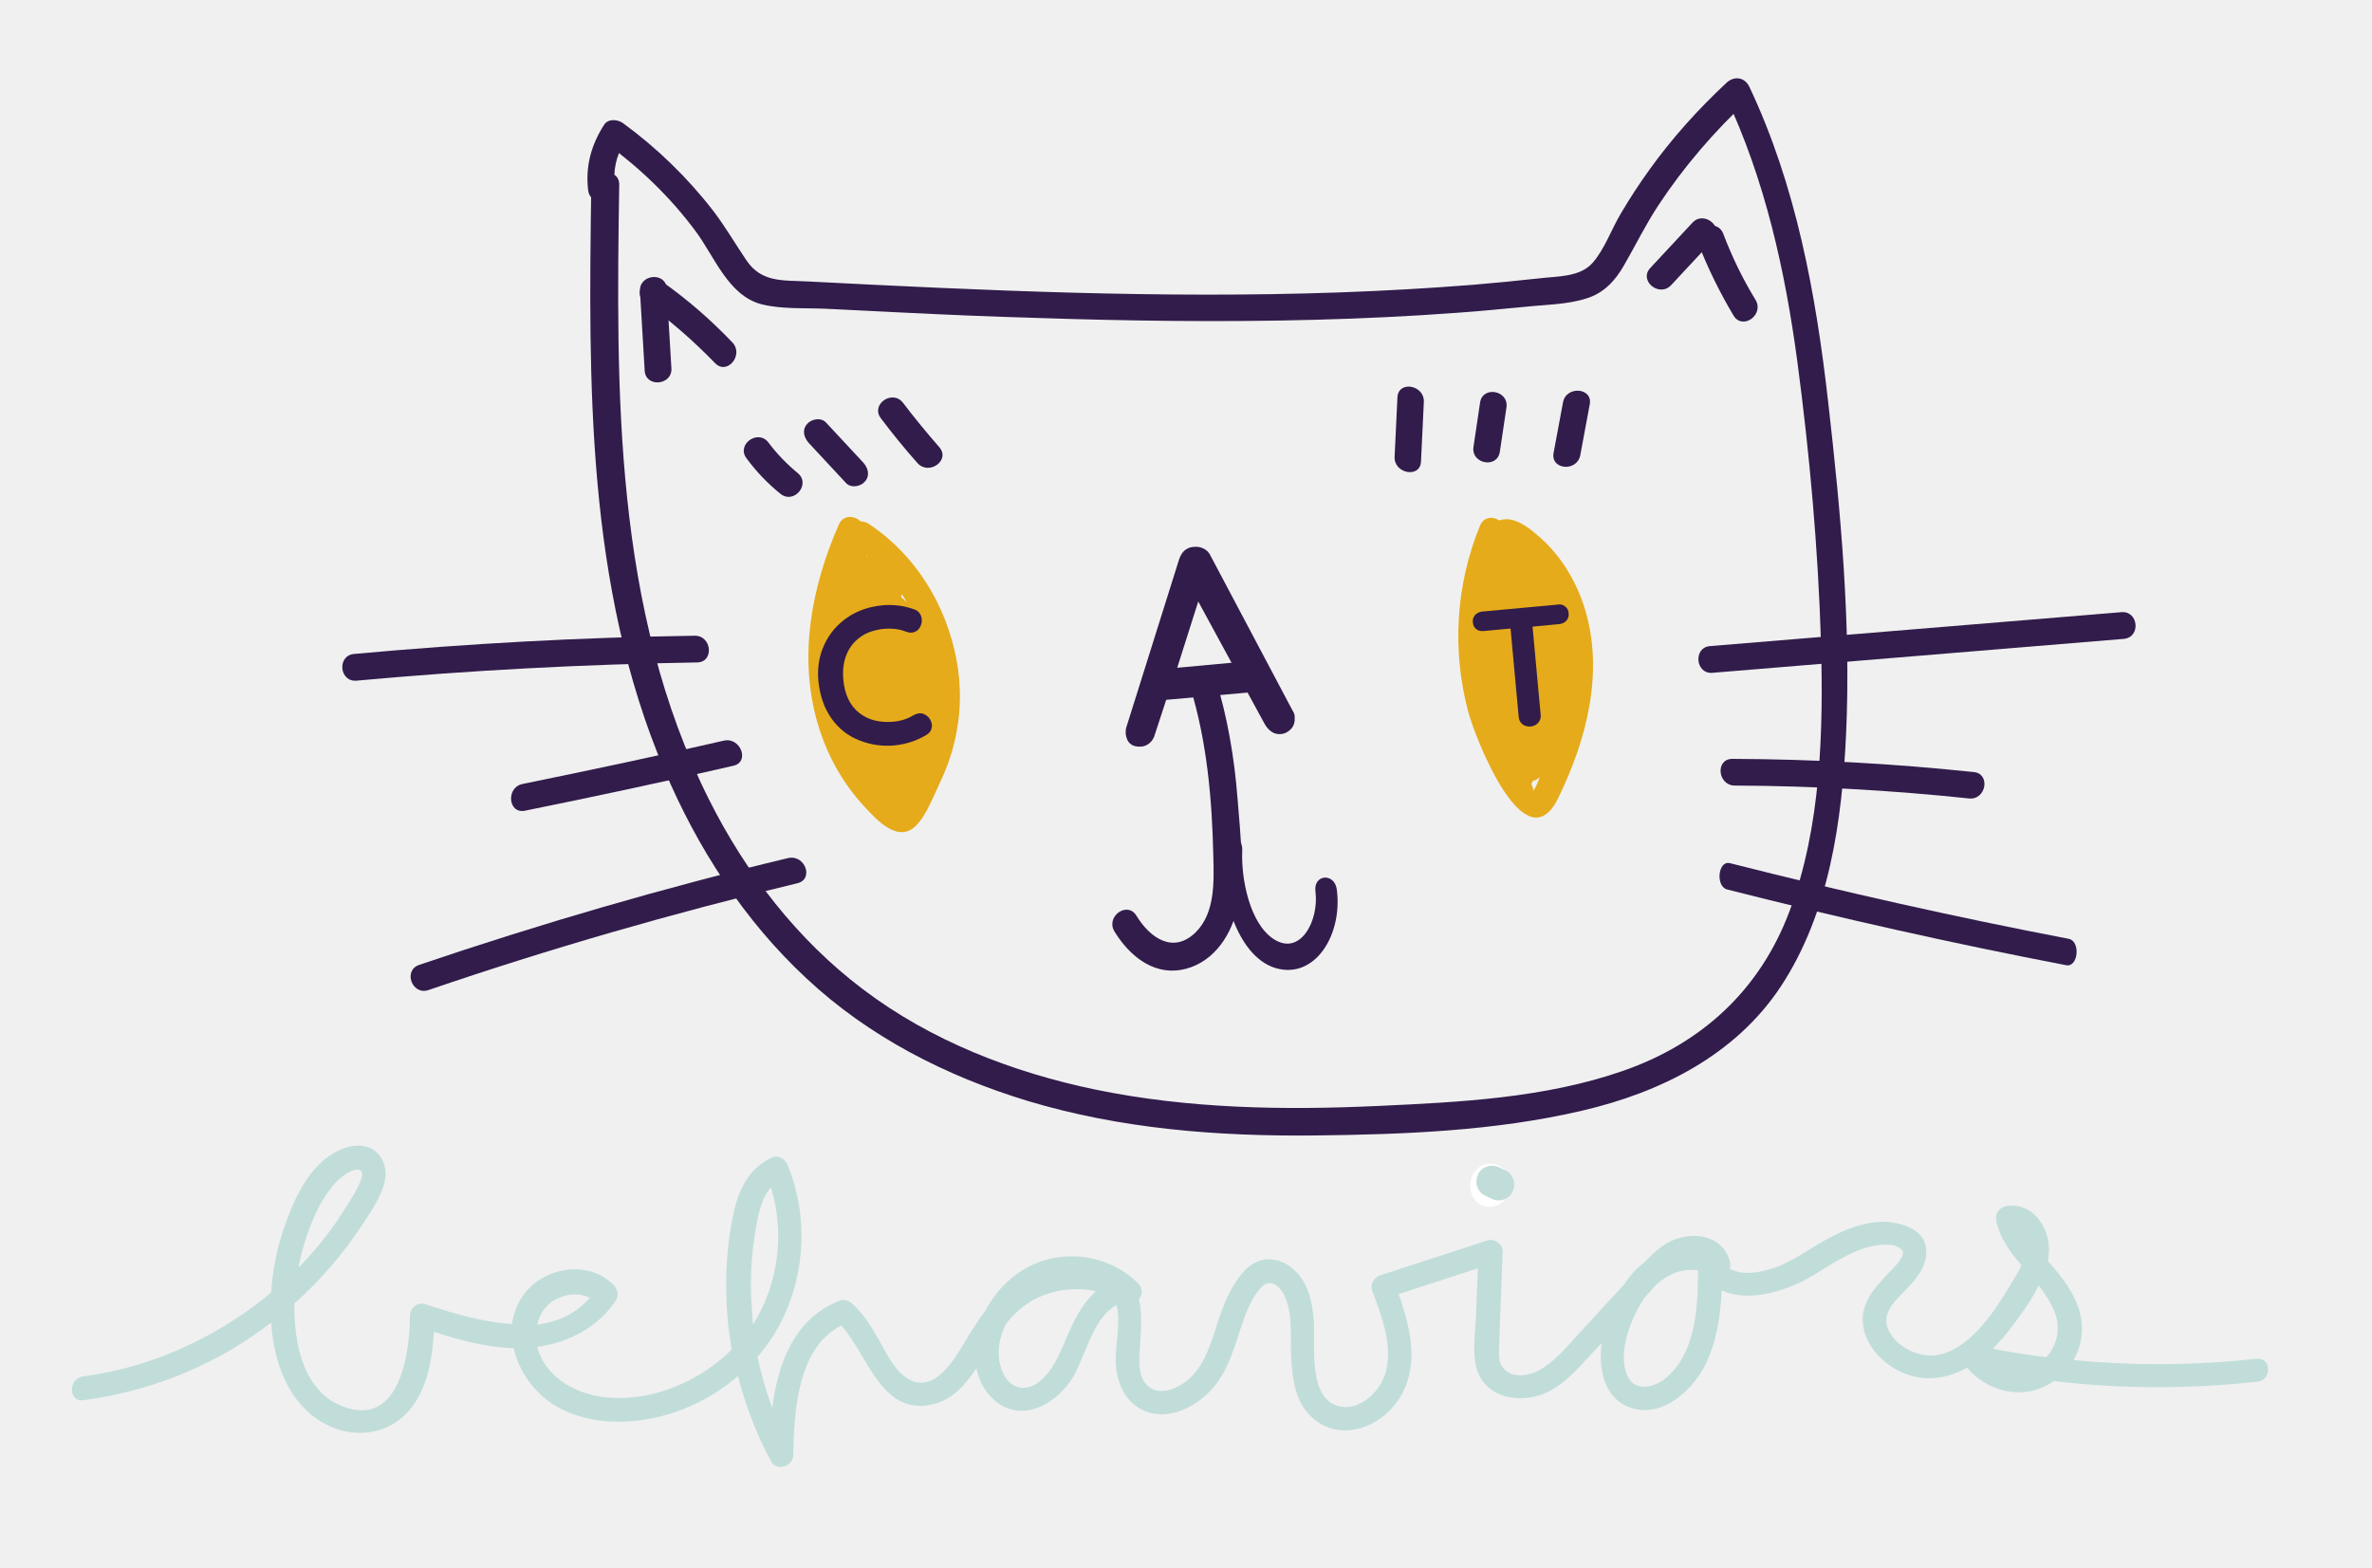
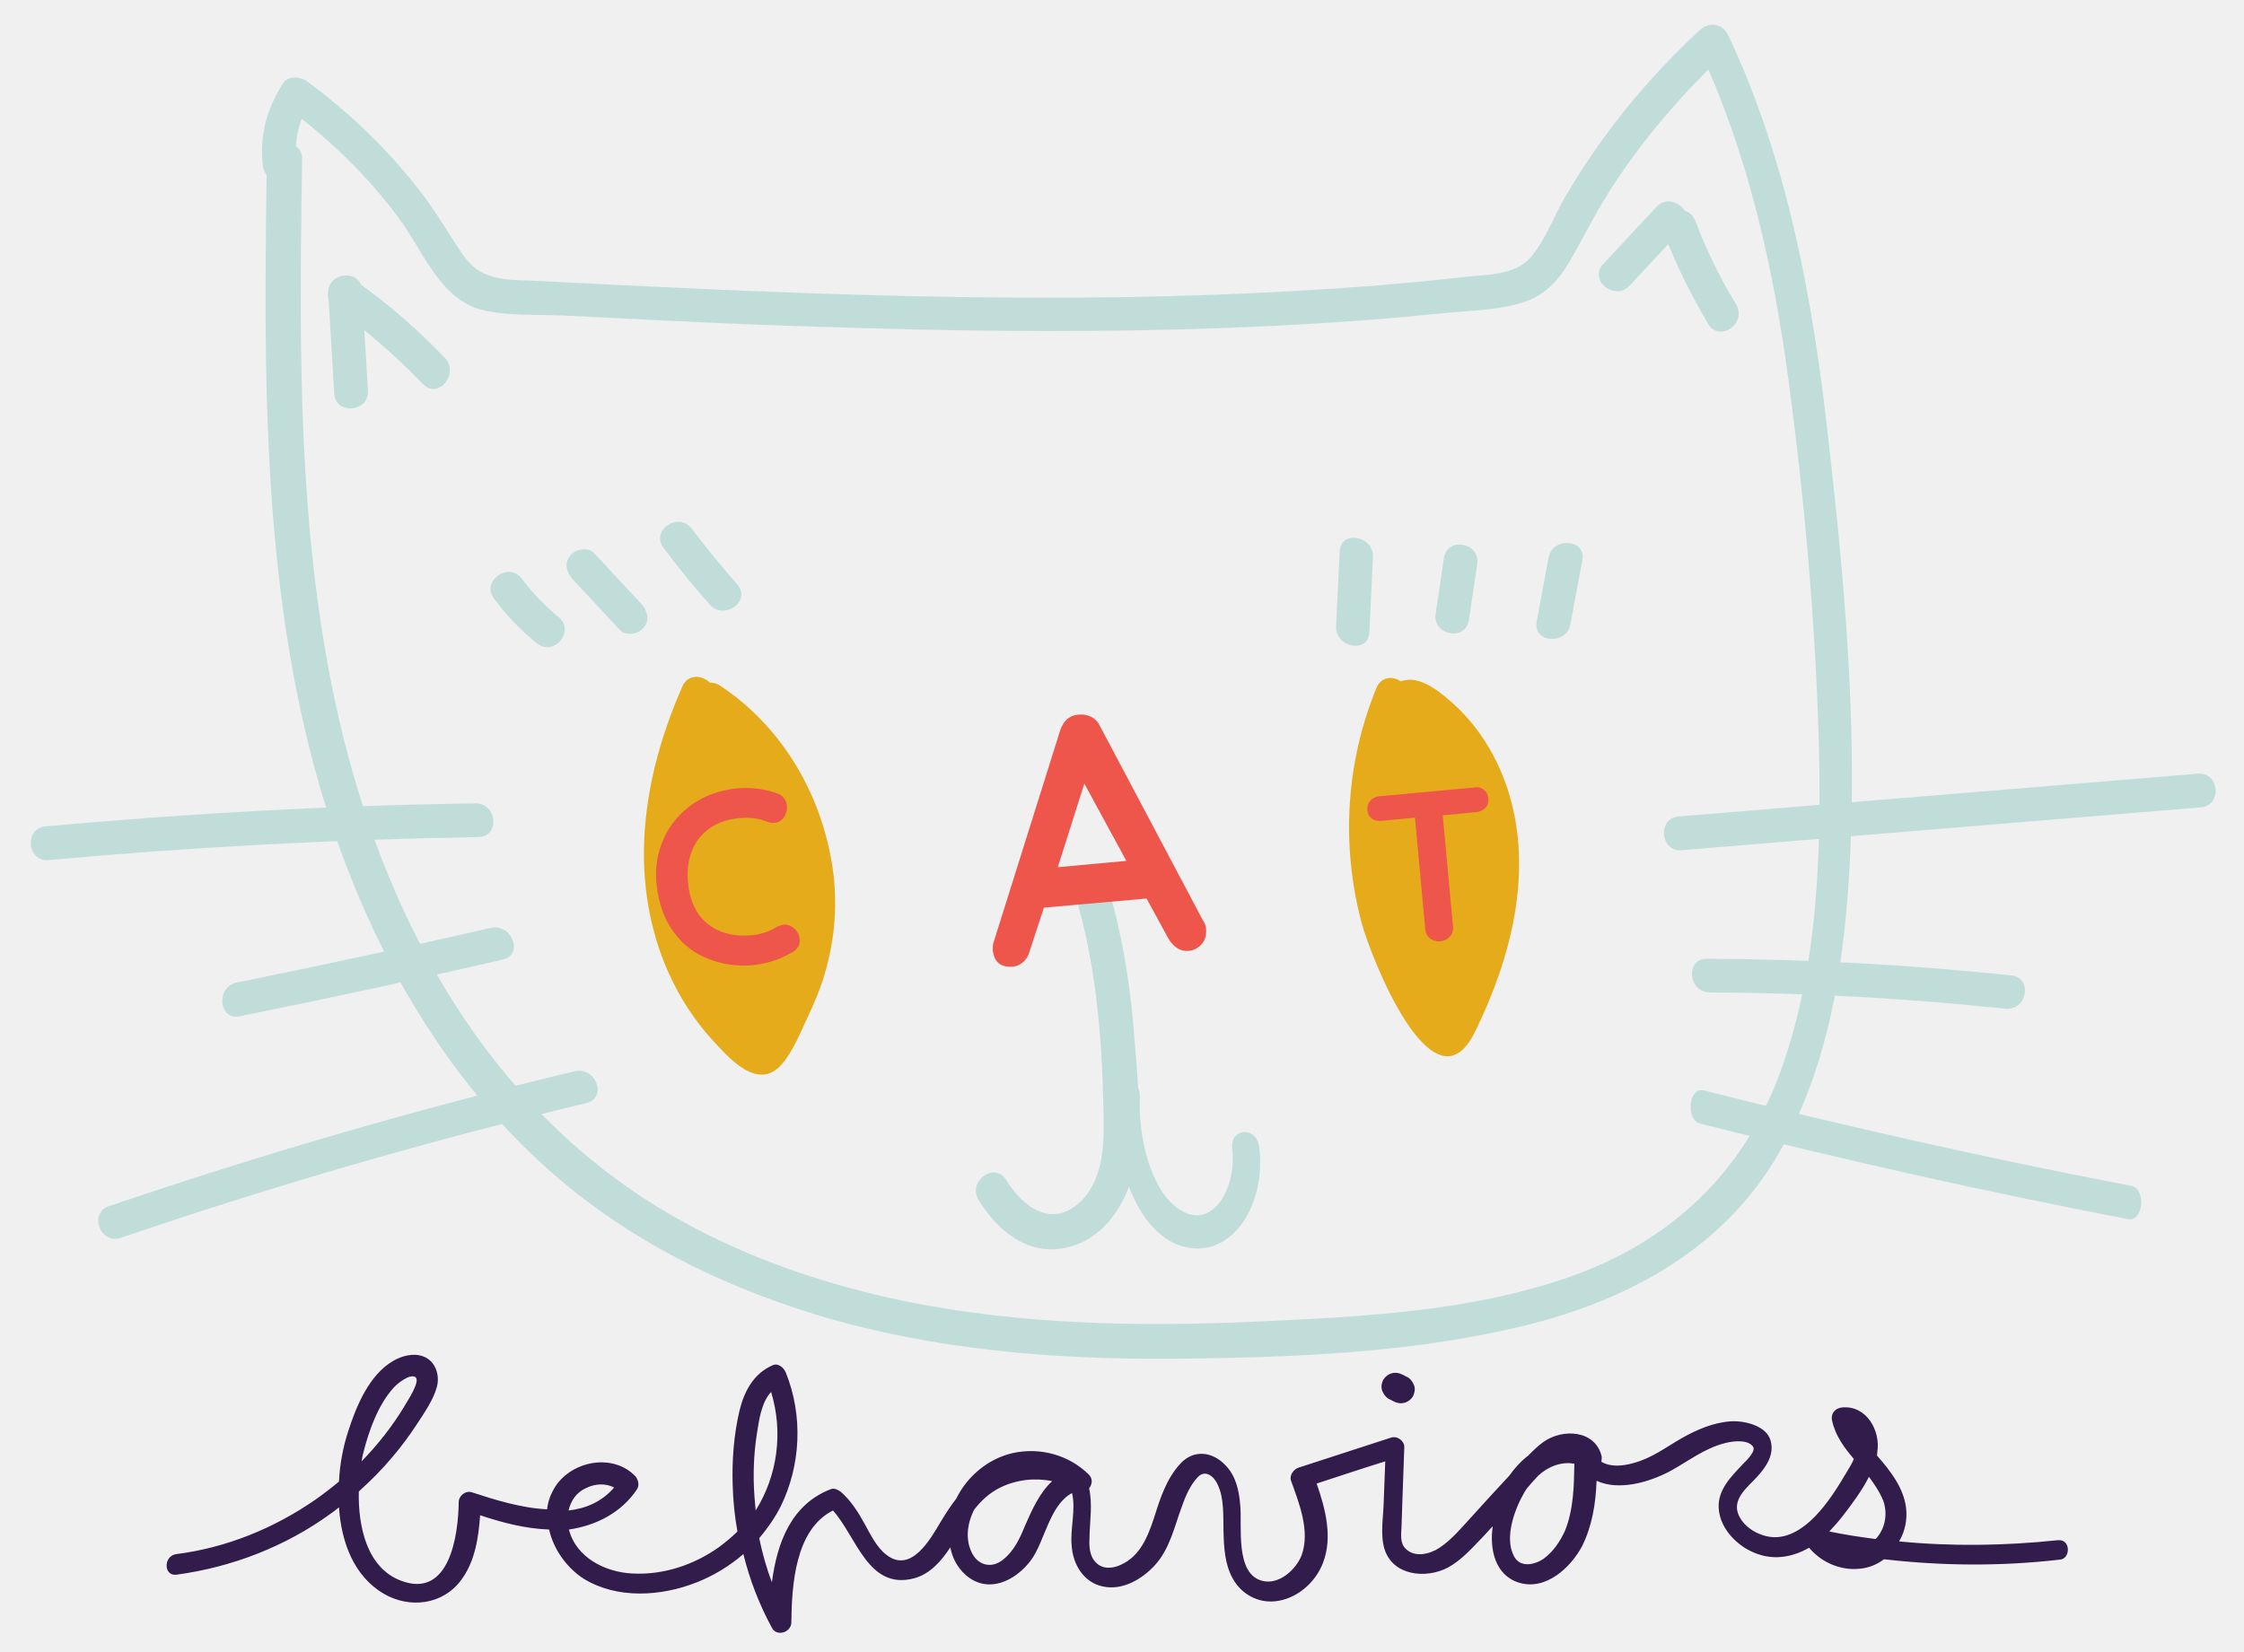
- <svg xmlns="http://www.w3.org/2000/svg" version="1.1" id="Layer_1" x="0px" y="0px" viewBox="0 0 755 499" style="enable-background:new 0 0 755 499;" xml:space="preserve">
+ <svg xmlns="http://www.w3.org/2000/svg" version="1.1" id="Layer_1" x="0px" y="0px" viewBox="0 0 566 416.7" style="enable-background:new 0 0 566 416.7;" xml:space="preserve">
  <style type="text/css">
	.st0{fill:#E5AB1A;}
- 	.st1{fill:#311C4B;}
- 	.st2{fill:#C1DDD9;}
- 	.st3{fill:#FFFFFF;}
+ 	.st1{fill:#C1DDD9;}
+ 	.st2{fill:#EE554B;}
+ 	.st3{fill:#311C4B;}
</style>
-   <path class="st0" d="M304.4,209.8c-3.3-17.3-13-33.1-27.7-42.9c-0.8-0.6-1.8-0.9-2.8-0.9c-1.9-1.9-5.5-2.2-6.9,1  c-8.7,19.8-12.9,42-6.8,63.1c2.7,9.5,7.6,18.6,14.3,26c4.4,4.8,11.6,13.1,17.6,6.2c2.9-3.3,4.9-8.5,6.8-12.5  c2.1-4.4,3.8-8.9,4.9-13.6C305.9,227.6,306.1,218.4,304.4,209.8z M286.8,190.1c0.1-0.3,0.2-0.6,0.3-0.9c0.5,0.8,1,1.7,1.5,2.5  C288.1,191.2,287.5,190.7,286.8,190.1z M275.8,177c0-0.1,0-0.1,0.1-0.2c0.1,0.1,0.1,0.1,0.2,0.2C275.9,177.1,275.9,177,275.8,177z" />
-   <path class="st1" d="M188.2,59.4c-0.9,62.4-1.6,127.3,23.3,185.8c10.5,24.8,25.4,47.9,45.2,66.3c19.9,18.6,44.4,31.1,70.4,39  c29.5,8.9,60.4,11.3,91.1,11c28.4-0.3,57.7-1.4,85.4-7.9c24.9-5.8,48.7-17.6,63.2-39.5c15.5-23.5,19.5-52.8,20.8-80.3  c1.6-35.2-1.7-70.8-5.7-105.8c-3.9-34.4-10.2-68.9-25.1-100.4c-1.5-3.1-4.9-3.5-7.3-1.2c-9,8.4-17.2,17.5-24.4,27.5  c-3.3,4.6-6.4,9.3-9.2,14.1c-3,5-5.1,11.2-8.9,15.6c-4.1,4.7-11.2,4.3-16.9,5c-7.2,0.8-14.4,1.5-21.6,2.1c-14,1.1-28.1,1.9-42.2,2.4  c-56.5,2-113-0.6-169.3-3.5c-7.8-0.4-14.6,0.4-19.4-6.7c-3.6-5.3-6.7-10.7-10.6-15.8c-8.2-10.6-17.9-20-28.7-27.9  c-1.7-1.2-4.7-1.5-6,0.5c-4.1,6.4-6,13.2-5.1,20.8c0.6,5.5,9.1,4.7,8.5-0.8c-0.6-5.2,0.3-10.1,3.2-14.6c-2,0.2-4,0.4-6,0.5  c10.8,7.9,20.5,17.2,28.5,28c6,8,10.4,20.6,21.1,23.3c6.5,1.6,13.8,1.1,20.4,1.4c8.1,0.4,16.1,0.8,24.2,1.2  c14.1,0.7,28.2,1.3,42.3,1.7c29.8,1,59.7,1.4,89.5,0.6c14.9-0.4,29.8-1.1,44.6-2.2c7.2-0.5,14.4-1.2,21.7-1.9  C491.7,97,498.8,97,505,95c5.5-1.7,9.1-5.6,11.9-10.5c3.7-6.4,6.9-13,11-19.2c8.1-12.3,17.8-23.5,28.6-33.6  c-2.4-0.4-4.9-0.8-7.3-1.2c12.6,26.7,19,55.6,22.9,84.7c3.9,29.4,6.6,59.3,7.5,89c0.8,28.4,0.1,58.9-10,85.9  c-9.4,25.1-28,42.2-53.2,50.9c-24.8,8.6-51.7,9.9-77.7,11.1c-30.1,1.4-60.4,0.9-90-5.2c-26.5-5.5-52.5-15.6-74.1-32  c-20.9-15.8-37.2-37-48.9-60.3c-30.4-60.6-29.6-130-28.6-196.1C196.8,53.2,188.3,54,188.2,59.4L188.2,59.4z" />
-   <path class="st1" d="M538.7,70.9c-4.5,4.8-8.9,9.6-13.4,14.4c-3.8,4,2.8,9.5,6.6,5.5c4.5-4.8,8.9-9.6,13.4-14.4  C549,72.4,542.4,66.9,538.7,70.9L538.7,70.9z" />
-   <path class="st1" d="M540.5,77.4c3.1,8,6.9,15.7,11.3,23.1c2.9,4.7,9.8-0.3,7-5c-4.1-6.7-7.5-13.7-10.3-21.1  C546.5,69.3,538.5,72.3,540.5,77.4L540.5,77.4z" />
-   <path class="st1" d="M203.7,92.7c0.5,8.4,1,16.8,1.5,25.3c0.3,5.5,8.9,4.7,8.5-0.8c-0.5-8.4-1-16.8-1.5-25.3  C212,86.5,203.4,87.2,203.7,92.7L203.7,92.7z" />
-   <path class="st1" d="M205.3,96.3c8,5.7,15.4,12.2,22.3,19.3c3.8,4,9.3-2.6,5.5-6.6c-6.8-7.1-14.2-13.6-22.3-19.3  C206.3,86.6,200.8,93.1,205.3,96.3L205.3,96.3z" />
-   <path class="st1" d="M444.8,126.5c-0.3,6.3-0.6,12.6-0.9,18.9c-0.3,5.4,8.2,7,8.4,1.5c0.3-6.3,0.6-12.6,0.9-18.9  C453.5,122.6,445.1,121,444.8,126.5L444.8,126.5z" />
-   <path class="st1" d="M471.1,128.2c-0.7,4.7-1.4,9.4-2.1,14.1c-0.8,5.4,7.6,7,8.4,1.5c0.7-4.7,1.4-9.4,2.1-14.1  C480.3,124.3,471.9,122.7,471.1,128.2L471.1,128.2z" />
-   <path class="st1" d="M497.5,128.1c-1,5.4-2,10.7-3,16.1c-1,5.4,7.5,6.1,8.5,0.7c1-5.4,2-10.7,3-16.1  C507.1,123.4,498.5,122.7,497.5,128.1L497.5,128.1z" />
-   <path class="st1" d="M237.6,145.9c3.1,4.2,6.7,8,10.8,11.3c4.3,3.5,9.8-3.1,5.5-6.6c-3.5-2.9-6.6-6.1-9.3-9.7  C241.3,136.5,234.3,141.5,237.6,145.9L237.6,145.9z" />
-   <path class="st1" d="M257.4,141c4,4.3,7.9,8.5,11.9,12.8c1.6,1.7,4.7,1.1,6-0.5c1.7-1.9,1-4.3-0.5-6c-4-4.3-7.9-8.5-11.9-12.8  c-1.6-1.7-4.7-1.1-6,0.5C255.2,136.9,255.9,139.3,257.4,141L257.4,141z" />
-   <path class="st1" d="M280.4,133.2c3.7,4.9,7.5,9.6,11.6,14.2c3.6,4.1,10.6-0.8,7-5c-4-4.6-7.9-9.3-11.6-14.2  C284,123.9,277,128.8,280.4,133.2L280.4,133.2z" />
-   <path class="st0" d="M504.5,194c-2.6-8.6-7.4-16.7-14.1-22.7c-2.8-2.5-6.7-5.8-10.6-6c-1,0-1.8,0.1-2.6,0.4c-2-1.4-4.9-1.2-6.1,1.6  c-7.7,18.8-9,39.5-3.8,59.2c2.3,8.7,18.3,49.4,28.8,27.3C505,235.5,510.6,214.1,504.5,194z M487.8,251.9c0.4-0.4,0.1-1.3-0.4-2.3  c0.2-0.3,0.4-0.6,0.5-1c0.6-0.1,1.2-0.3,1.7-0.8c0.2-0.1,0.3-0.3,0.5-0.4C489.4,249.4,488.6,251.3,487.8,251.9z" />
-   <path class="st1" d="M378.9,218.9c5.3,17.4,6.9,35.6,7.3,53.7c0.2,8.1,0.6,17.9-5.5,24.1c-7.2,7.2-14.7,1.9-19-5.2  c-2.9-4.7-9.8,0.3-7,5c4.5,7.4,11.9,13.8,21.1,12.3c9.5-1.6,15.6-9.9,17.8-18.8c2.8-11.3,1.2-24.4,0.3-35.8c-1-13-3.2-25.8-7-38.2  C385.4,210.6,377.3,213.6,378.9,218.9L378.9,218.9z" />
-   <path class="st1" d="M388.7,269.1c-0.6,13.9,4.5,35.2,17.3,39.1c12.5,3.7,21.4-10.5,19.5-25c-0.7-5.4-7.5-4.9-6.8,0.6  c1.2,9.4-4.9,20.8-13.4,15.1c-7.4-4.9-10.3-18.8-9.9-28.1C395.7,265.3,388.9,263.6,388.7,269.1L388.7,269.1z" />
-   <path class="st1" d="M545.1,214.2c43.6-3.6,87.2-7.2,130.9-10.8c5.5-0.5,4.7-9-0.8-8.5c-43.6,3.6-87.2,7.2-130.9,10.8  C538.9,206.1,539.6,214.7,545.1,214.2L545.1,214.2z" />
-   <path class="st1" d="M552.2,250.1c24.9,0.1,49.8,1.5,74.5,4.1c5.5,0.6,7-7.9,1.5-8.4c-25.5-2.7-51.2-4.1-76.8-4.2  C545.9,241.6,546.7,250.1,552.2,250.1L552.2,250.1z" />
-   <path class="st1" d="M549.8,283.2c35.9,9.1,71.9,17.2,107.9,24.1c3.8,0.7,4.6-7.6,0.8-8.4c-36-6.9-72-15-107.9-24.1  C546.8,273.9,546,282.3,549.8,283.2L549.8,283.2z" />
-   <path class="st1" d="M221.1,202.4c-36.2,0.5-72.3,2.5-108.4,5.8c-5.5,0.5-4.7,9,0.8,8.5c36-3.3,72.2-5.2,108.4-5.8  C227.4,210.8,226.6,202.3,221.1,202.4L221.1,202.4z" />
-   <path class="st1" d="M230.4,235.8c-21.3,4.9-42.6,9.4-64.1,13.8c-5.3,1.1-4.6,9.6,0.8,8.5c22.2-4.5,44.3-9.2,66.3-14.3  C238.8,242.6,235.7,234.6,230.4,235.8L230.4,235.8z" />
-   <path class="st1" d="M250.8,273.2c-39.7,9.5-78.8,20.9-117.4,34c-5.2,1.8-2.2,9.8,3,8c38.6-13.2,77.8-24.5,117.4-34  C259.2,279.9,256.2,271.9,250.8,273.2L250.8,273.2z" />
+   <path class="st0" d="M209.5,216c-3.3-17.3-13-33.1-27.7-42.9c-0.8-0.6-1.8-0.9-2.8-0.9c-1.9-1.9-5.5-2.2-6.9,1  c-8.7,19.8-12.9,42-6.8,63.1c2.7,9.5,7.6,18.6,14.3,26c4.4,4.8,11.6,13.1,17.6,6.2c2.9-3.3,4.9-8.5,6.8-12.5  c2.1-4.4,3.8-8.9,4.9-13.6C211,233.8,211.2,224.6,209.5,216z M191.9,196.3c0.1-0.3,0.2-0.6,0.3-0.9c0.5,0.8,1,1.7,1.5,2.5  C193.2,197.4,192.6,196.9,191.9,196.3z M180.9,183.2c0-0.1,0-0.1,0.1-0.2c0.1,0.1,0.1,0.1,0.2,0.2C181,183.3,181,183.2,180.9,183.2z  " />
+   <path class="st1" d="M67.3,40.7c-0.9,62.4-1.6,127.3,23.3,185.8c10.5,24.8,25.4,47.9,45.2,66.3c19.9,18.6,44.4,31.1,70.4,39  c29.5,8.9,60.4,11.3,91.1,11c28.4-0.3,57.7-1.4,85.4-7.9c24.9-5.8,48.7-17.6,63.2-39.5c15.5-23.5,19.5-52.8,20.8-80.3  c1.6-35.2-1.7-70.8-5.7-105.8c-3.9-34.4-10.2-68.9-25.1-100.4c-1.5-3.1-4.9-3.5-7.3-1.2c-9,8.4-17.2,17.5-24.4,27.5  c-3.3,4.6-6.4,9.3-9.2,14.1c-3,5-5.1,11.2-8.9,15.6c-4.1,4.7-11.2,4.3-16.9,5c-7.2,0.8-14.4,1.5-21.6,2.1c-14,1.1-28.1,1.9-42.2,2.4  c-56.5,2-113-0.6-169.3-3.5c-7.8-0.4-14.6,0.4-19.4-6.7c-3.6-5.3-6.7-10.7-10.6-15.8c-8.2-10.6-17.9-20-28.7-27.9  c-1.7-1.2-4.7-1.5-6,0.5c-4.1,6.4-6,13.2-5.1,20.8c0.6,5.5,9.1,4.7,8.5-0.8c-0.6-5.2,0.3-10.1,3.2-14.6c-2,0.2-4,0.4-6,0.5  c10.8,7.9,20.5,17.2,28.5,28c6,8,10.4,20.6,21.1,23.3c6.5,1.6,13.8,1.1,20.4,1.4c8.1,0.4,16.1,0.8,24.2,1.2  c14.1,0.7,28.2,1.3,42.3,1.7c29.8,1,59.7,1.4,89.5,0.6c14.9-0.4,29.8-1.1,44.6-2.2c7.2-0.5,14.4-1.2,21.7-1.9  c6.5-0.7,13.6-0.7,19.8-2.7c5.5-1.7,9.1-5.6,11.9-10.5c3.7-6.4,6.9-13,11-19.2c8.1-12.3,17.8-23.5,28.6-33.6  c-2.4-0.4-4.9-0.8-7.3-1.2c12.6,26.7,19,55.6,22.9,84.7c3.9,29.4,6.6,59.3,7.5,89c0.8,28.4,0.1,58.9-10,85.9  c-9.4,25.1-28,42.2-53.2,50.9c-24.8,8.6-51.7,9.9-77.7,11.1c-30.1,1.4-60.4,0.9-90-5.2c-26.5-5.5-52.5-15.6-74.1-32  c-20.9-15.8-37.2-37-48.9-60.3c-30.4-60.6-29.6-130-28.6-196.1C75.9,34.5,67.4,35.3,67.3,40.7L67.3,40.7z" />
+   <path class="st1" d="M417.8,52.2c-4.5,4.8-8.9,9.6-13.4,14.4c-3.8,4,2.8,9.5,6.6,5.5c4.5-4.8,8.9-9.6,13.4-14.4  C428.1,53.7,421.5,48.2,417.8,52.2L417.8,52.2z" />
+   <path class="st1" d="M419.6,58.7c3.1,8,6.9,15.7,11.3,23.1c2.9,4.7,9.8-0.3,7-5c-4.1-6.7-7.5-13.7-10.3-21.1  C425.6,50.6,417.6,53.6,419.6,58.7L419.6,58.7z" />
+   <path class="st1" d="M82.8,74c0.5,8.4,1,16.8,1.5,25.3c0.3,5.5,8.9,4.7,8.5-0.8c-0.5-8.4-1-16.8-1.5-25.3  C91.1,67.8,82.5,68.5,82.8,74L82.8,74z" />
+   <path class="st1" d="M84.4,77.6c8,5.7,15.4,12.2,22.3,19.3c3.8,4,9.3-2.6,5.5-6.6C105.4,83.2,98,76.7,89.9,71  C85.4,67.9,79.9,74.4,84.4,77.6L84.4,77.6z" />
+   <path class="st1" d="M337.9,139.1c-0.3,6.3-0.6,12.6-0.9,18.9c-0.3,5.4,8.2,7,8.4,1.5c0.3-6.3,0.6-12.6,0.9-18.9  C346.6,135.2,338.2,133.6,337.9,139.1L337.9,139.1z" />
+   <path class="st1" d="M364.2,140.8c-0.7,4.7-1.4,9.4-2.1,14.1c-0.8,5.4,7.6,7,8.4,1.5c0.7-4.7,1.4-9.4,2.1-14.1  C373.4,136.9,365,135.3,364.2,140.8L364.2,140.8z" />
+   <path class="st1" d="M390.6,140.7c-1,5.4-2,10.7-3,16.1c-1,5.4,7.5,6.1,8.5,0.7c1-5.4,2-10.7,3-16.1  C400.2,136,391.6,135.3,390.6,140.7L390.6,140.7z" />
+   <path class="st1" d="M124.6,151c3.1,4.2,6.7,8,10.8,11.3c4.3,3.5,9.8-3.1,5.5-6.6c-3.5-2.9-6.6-6.1-9.3-9.7  C128.3,141.6,121.3,146.6,124.6,151L124.6,151z" />
+   <path class="st1" d="M144.4,146.1c4,4.3,7.9,8.5,11.9,12.8c1.6,1.7,4.7,1.1,6-0.5c1.7-1.9,1-4.3-0.5-6c-4-4.3-7.9-8.5-11.9-12.8  c-1.6-1.7-4.7-1.1-6,0.5C142.2,142,142.9,144.4,144.4,146.1L144.4,146.1z" />
+   <path class="st1" d="M167.4,138.3c3.7,4.9,7.5,9.6,11.6,14.2c3.6,4.1,10.6-0.8,7-5c-4-4.6-7.9-9.3-11.6-14.2  C171,129,164,133.9,167.4,138.3L167.4,138.3z" />
+   <path class="st0" d="M380.6,200.2c-2.6-8.6-7.4-16.7-14.1-22.7c-2.8-2.5-6.7-5.8-10.6-6c-1,0-1.8,0.1-2.6,0.4  c-2-1.4-4.9-1.2-6.1,1.6c-7.7,18.8-9,39.5-3.8,59.2c2.3,8.7,18.3,49.4,28.8,27.3C381.1,241.7,386.7,220.3,380.6,200.2z" />
+   <path class="st1" d="M271,225.1c5.3,17.4,6.9,35.6,7.3,53.7c0.2,8.1,0.6,17.9-5.5,24.1c-7.2,7.2-14.7,1.9-19-5.2  c-2.9-4.7-9.8,0.3-7,5c4.5,7.4,11.9,13.8,21.1,12.3c9.5-1.6,15.6-9.9,17.8-18.8c2.8-11.3,1.2-24.4,0.3-35.8c-1-13-3.2-25.8-7-38.2  C277.5,216.8,269.4,219.8,271,225.1L271,225.1z" />
+   <path class="st1" d="M280.8,275.3c-0.6,13.9,4.5,35.2,17.3,39.1c12.5,3.7,21.4-10.5,19.5-25c-0.7-5.4-7.5-4.9-6.8,0.6  c1.2,9.4-4.9,20.8-13.4,15.1c-7.4-4.9-10.3-18.8-9.9-28.1C287.8,271.5,281,269.8,280.8,275.3L280.8,275.3z" />
+   <path class="st1" d="M424.2,214.5c43.6-3.6,87.2-7.2,130.9-10.8c5.5-0.5,4.7-9-0.8-8.5c-43.6,3.6-87.2,7.2-130.9,10.8  C418,206.4,418.7,215,424.2,214.5L424.2,214.5z" />
+   <path class="st1" d="M431.3,250.4c24.9,0.1,49.8,1.5,74.5,4.1c5.5,0.6,7-7.9,1.5-8.4c-25.5-2.7-51.2-4.1-76.8-4.2  C425,241.9,425.8,250.4,431.3,250.4L431.3,250.4z" />
+   <path class="st1" d="M428.9,283.5c35.9,9.1,71.9,17.2,107.9,24.1c3.8,0.7,4.6-7.6,0.8-8.4c-36-6.9-72-15-107.9-24.1  C425.9,274.2,425.1,282.6,428.9,283.5L428.9,283.5z" />
+   <path class="st1" d="M119.9,202.7c-36.2,0.5-72.3,2.5-108.4,5.8c-5.5,0.5-4.7,9,0.8,8.5c36-3.3,72.2-5.2,108.4-5.8  C126.2,211.1,125.4,202.6,119.9,202.7L119.9,202.7z" />
+   <path class="st1" d="M123.8,234.1c-21.3,4.9-42.6,9.4-64.1,13.8c-5.3,1.1-4.6,9.6,0.8,8.5c22.2-4.5,44.3-9.2,66.3-14.3  C132.2,240.9,129.1,232.9,123.8,234.1L123.8,234.1z" />
+   <path class="st1" d="M144.9,270.3c-39.7,9.5-78.8,20.9-117.4,34c-5.2,1.8-2.2,9.8,3,8c38.6-13.2,77.8-24.5,117.4-34  C153.3,277,150.3,269,144.9,270.3L144.9,270.3z" />
  <g>
-     <path class="st1" d="M293.4,197.3c0.1,0.9-0.2,1.8-0.7,2.6c-0.6,0.9-1.4,1.4-2.4,1.5c-0.7,0.1-1.4-0.1-2.2-0.4   c-2.1-0.8-4.4-1-6.7-0.8c-2.9,0.3-5.4,1.1-7.4,2.5s-3.6,3.3-4.5,5.6c-1,2.3-1.3,4.9-1.1,7.8c0.4,4.9,2.1,8.5,5,10.8   s6.4,3.2,10.7,2.9c2.5-0.2,4.7-0.9,6.5-2c0.7-0.4,1.4-0.6,1.9-0.7c1.1-0.1,2,0.3,2.9,1.1c0.7,0.7,1.1,1.6,1.2,2.5   c0.1,0.7-0.1,1.3-0.3,1.8c-0.3,0.6-0.7,1-1.3,1.4c-3.1,1.9-6.5,3-10.1,3.4c-4.1,0.4-7.9-0.2-11.4-1.6c-3.6-1.4-6.5-3.7-8.8-6.9   s-3.7-7.2-4.2-11.9c-0.4-4.2,0.2-8.1,1.9-11.7c1.6-3.5,4.1-6.4,7.3-8.6c3.2-2.2,7-3.5,11.3-3.9c3.7-0.3,7.2,0.2,10.5,1.5   C292.6,194.8,293.3,195.8,293.4,197.3z" />
+     <path class="st2" d="M304.2,234.4c0.1,1.5-0.2,2.8-1.1,3.8s-2,1.6-3.3,1.7c-1,0.1-2-0.1-2.9-0.7c-0.9-0.6-1.6-1.4-2.2-2.4   l-5.5-10.1l-25.9,2.3l-3.6,11c-0.3,1.1-0.8,2-1.6,2.7c-0.8,0.7-1.7,1.1-2.7,1.2c-1.5,0.1-2.7-0.2-3.5-0.9c-0.9-0.7-1.3-1.8-1.5-3.2   c0-0.5,0-1.1,0.1-1.7l16.9-53.8c0.4-1.2,1-2.2,1.8-2.9c0.9-0.7,1.9-1.1,3.1-1.1c1-0.1,2,0.1,3,0.6s1.7,1.3,2.2,2.4l25.9,48.9   C304,233.1,304.2,233.8,304.2,234.4z M266.8,218.8l17.3-1.6l-10.6-19.5L266.8,218.8z" />
  </g>
  <g>
-     <path class="st1" d="M412.1,228.2c0.1,1.5-0.2,2.8-1.1,3.8s-2,1.6-3.3,1.7c-1,0.1-2-0.1-2.9-0.7c-0.9-0.6-1.6-1.4-2.2-2.4   l-5.5-10.1l-25.9,2.3l-3.6,11c-0.3,1.1-0.8,2-1.6,2.7c-0.8,0.7-1.7,1.1-2.7,1.2c-1.5,0.1-2.7-0.2-3.5-0.9c-0.9-0.7-1.3-1.8-1.5-3.2   c0-0.5,0-1.1,0.1-1.7l16.9-53.8c0.4-1.2,1-2.2,1.8-2.9c0.9-0.7,1.9-1.1,3.1-1.1c1-0.1,2,0.1,3,0.6s1.7,1.3,2.2,2.4l25.9,48.9   C411.9,226.9,412.1,227.6,412.1,228.2z M374.7,212.6L392,211l-10.6-19.5L374.7,212.6z" />
+     <path class="st2" d="M374.3,199.3c0.7,0.5,1,1.2,1.1,2.2c0.1,0.9-0.2,1.7-0.7,2.3c-0.6,0.6-1.3,1-2.3,1.1l-8.5,0.8l2.6,28.2   c0.1,0.9-0.2,1.7-0.8,2.4c-0.6,0.7-1.4,1.1-2.4,1.2c-1,0.1-1.9-0.2-2.6-0.7c-0.7-0.6-1.1-1.3-1.2-2.3l-2.6-28.2l-8.5,0.8   c-1,0.1-1.8-0.1-2.4-0.6c-0.7-0.5-1-1.2-1.1-2.2c-0.1-0.9,0.2-1.7,0.7-2.3c0.6-0.6,1.3-1,2.3-1.1l23.9-2.2   C372.8,198.5,373.6,198.7,374.3,199.3z" />
  </g>
+   <path class="st3" d="M519,388.6c-13.3,1.4-26.7,1.6-40,0.3c0.8-1.3,1.3-2.7,1.6-4.2c1.1-5.5-1.4-10.3-4.7-14.5c-0.8-1-1.6-2-2.5-3  c0.1-0.3,0.1-0.5,0.1-0.8c0.9-5.4-2.7-11.9-8.9-11.3c-1.7,0.2-2.9,1.5-2.5,3.3c0.8,3.8,3.1,6.9,5.5,9.7c-0.5,1.2-1.2,2.3-1.8,3.3  c-2.3,3.9-4.8,7.9-8,11.2c-2.8,2.9-6.7,5.6-10.9,5.2c-3.5-0.3-7.5-2.7-8.6-6.2c-1.1-3.7,2.6-6.5,4.8-8.9c2.3-2.5,4.5-5.6,3.5-9.2  c-1-3.8-6.6-5.1-10-4.9c-4.5,0.3-8.6,2.1-12.5,4.3c-4,2.3-7.5,5-12,6.2c-2.7,0.8-5.9,1.1-8.2-0.3c0.1-0.4,0.1-0.8,0.1-1.3  c-1.6-6.8-9.9-7.1-14.7-3.7c-1.4,1-2.7,2.3-4,3.6c-0.1,0.1-0.2,0.1-0.3,0.2c-1.6,1.3-3.1,3-4.3,4.7c-3,3.2-6,6.5-8.9,9.7  c-2.7,2.9-5.4,6.3-8.7,8.5c-2.4,1.6-6.3,2.6-8.6,0.2c-1.4-1.4-1.1-3.6-1-5.4c0.1-2,0.1-4,0.2-6c0.2-4.7,0.3-9.5,0.5-14.1  c0.1-1.6-1.7-3-3.3-2.5c-7.8,2.5-15.6,5.1-23.4,7.6c-1.2,0.4-2.3,1.9-1.9,3.2c2.1,5.8,4.9,12.8,2.7,18.9c-1.4,3.6-5.6,7.4-9.7,6.5  c-7.3-1.6-5.2-14.1-5.8-19.4c-0.3-3.5-1.1-7.1-3.6-9.7c-3.3-3.6-8.1-4.2-11.5-0.5c-3.5,3.8-5.1,8.8-6.6,13.6  c-1.6,4.8-3.5,9.7-8.4,11.9c-2.1,1-4.7,1.2-6.4-0.7c-1.6-1.7-1.6-4.2-1.5-6.3c0.1-4.2,0.8-8.3-0.1-12.3c0.8-1,1-2.4-0.1-3.5  c-5-4.9-12.2-6.9-19.1-5.4c-6.2,1.4-11.5,5.8-14.3,11.5c-1.4,1.8-2.7,3.8-3.9,5.8c-2.6,4.4-7.5,13.2-13.7,8.4  c-2.5-1.9-4-5.1-5.5-7.8c-1.6-2.9-3.4-5.8-6-8.1c-0.7-0.5-1.6-1-2.5-0.7c-10,3.8-13.6,13.5-14.9,23.5c-1.4-3.6-2.4-7.3-3.2-11.1  c2.1-2.5,3.9-5.1,5.4-8c5.1-10.4,5.7-22.9,1.3-33.8c-0.5-1.2-1.8-2.4-3.2-1.9c-4.9,2.1-7.3,6.6-8.5,11.6c-1.4,6-1.9,12.4-1.7,18.6  c0.1,4,0.5,7.9,1.2,11.8c-1.4,1.4-3,2.7-4.6,3.9c-6.3,4.5-14,7.1-21.8,6.7c-6.9-0.3-14.3-4-16.1-11.1c6.9-1,13.3-4.3,17.2-10.2  c0.6-1,0.3-2.3-0.4-3.2c-5.6-5.9-15.9-4-20.2,2.5c-1.2,1.9-1.9,3.8-2.1,5.8c-6.6-0.3-13.5-2.5-19-4.3c-1.6-0.5-3.3,0.9-3.3,2.5  c-0.1,8.3-2.3,24.5-14.6,19.8c-8.4-3.2-10.8-13.3-10.6-22.5c3-2.7,5.8-5.5,8.4-8.6c2.3-2.7,4.3-5.4,6.2-8.3c1.9-2.9,4.2-6.2,5.1-9.5  c0.8-3-0.4-6.6-3.5-7.7c-2.5-0.9-5.4-0.1-7.6,1.2c-6,3.5-9.3,11.5-11.3,17.8c-1.2,3.7-2.1,8.1-2.3,12.6c-1.9,1.6-4,3.2-6,4.6  c-10.4,7.2-22.4,12.1-35,13.7c-3.3,0.4-3.3,5.6,0,5.2c14-1.9,27.5-7.1,38.9-15.4c0.7-0.5,1.4-1,2.1-1.6c0.6,8.9,3.8,17.4,11.3,21.8  c6.5,3.8,14.8,2.8,19.4-3.3c3.6-4.7,4.5-10.8,4.9-16.5c5.7,1.9,11.5,3.4,17.4,3.6c1.1,5,4.5,9.7,8.7,12.4c8.4,5.2,19.6,4.5,28.6,0.9  c4.3-1.7,8.2-4.1,11.7-7.1c1.6,6.5,4,12.7,7.2,18.6c1.2,2.3,4.8,1.2,4.9-1.3c0.1-9.3,0.9-23.5,10.5-28.3c6,6.7,8.9,20.2,20.5,17.1  c4-1.1,6.8-4.3,9.1-7.8c0.5,2.6,1.7,5,3.8,6.9c5.6,5,12.6,1.6,16.5-3.6c3.5-4.7,4.7-14,10.4-17c1,4.2-0.5,9-0.1,13.2  c0.3,4.8,3,9.4,8,10.4c4.9,1,9.8-1.9,13-5.4c3.8-4.2,4.9-9.7,6.8-14.8c0.9-2.6,2.1-5.4,4-7.4c2-2.1,4.2-0.1,5.1,2  c1.6,3.5,1.3,7.8,1.4,11.6c0.1,4,0.3,8.3,2.3,11.9c2.1,3.9,6.3,6.3,10.8,5.8c5.4-0.6,10.1-4.7,12-9.7c2.5-6.5,0.6-13.6-1.6-20  c5.8-1.9,11.5-3.8,17.3-5.6c-0.1,3.5-0.3,7-0.4,10.5c-0.1,3.7-0.9,8,0.2,11.6c2.1,6.8,10.5,7.6,16,4.7c3.3-1.8,5.8-4.6,8.4-7.3  c1-1,1.9-2.1,2.9-3.1c0,0.1,0,0.1,0,0.1c-0.8,5.5,0.5,12.2,6.6,14.1c6.8,2.1,13.1-3.8,16-9.3c2.5-5.1,3.4-10.7,3.6-16.4  c5.6,2.6,13.2,0.4,18.5-2.4c4.6-2.5,8.7-5.8,13.9-7.1c1.9-0.5,5.6-1,7,0.8c1,1.1-1.6,3.6-2.5,4.5c-3,3.2-6.3,6.4-6.1,11  c0.2,4.3,3.2,8,6.7,10.2c5.6,3.4,11.2,2.7,16.1-0.1c3.3,3.9,8.4,6,13.5,5.2c2-0.3,3.8-1.1,5.4-2.3c14.7,1.7,29.6,1.8,44.3,0.1  C522.3,393.4,522.4,388.2,519,388.6z M99.3,350.1c0.8-0.9,3.9-3.5,5.4-2.7c1.6,0.9-2.1,6.3-2.7,7.4c-3,5-6.7,9.7-10.8,13.9  c0.1-0.8,0.3-1.6,0.5-2.4C93.1,360.8,95.4,354.4,99.3,350.1z M147.9,375.4c2.3-1.1,4.9-1.2,7-0.1c-3.1,3.6-7.1,5.3-11.5,5.8  C144,378.6,145.4,376.5,147.9,375.4z M190.9,361.8c0.5-3.2,1.1-8,3.6-10.6c3.1,10.2,1.6,21.1-3.9,29.9c-0.1-1.2-0.2-2.3-0.3-3.5  C189.9,372.3,190.1,366.9,190.9,361.8z M258.6,384.8c-1.3,3.2-2.8,6.5-5.6,8.7c-2.7,2.2-6,1.6-7.7-1.4c-1.9-3.5-1.4-7.6,0.4-11.2  c1.8-2.3,3.8-4.2,6.6-5.6c4.1-2,8.8-2.5,13.1-1.6C262.3,376.5,260.3,380.9,258.6,384.8z M389.3,393.3c-2.4,1.6-6,2.3-7.5-0.8  c-2.4-4.7,0.3-11.9,2.7-16c0.3-0.5,0.6-1,1-1.4c0.8-1,1.7-1.9,2.5-2.8c2.5-2.3,5.8-3.6,9.1-3c-0.1,5.7-0.2,11.6-2.4,17  C393.5,388.9,391.7,391.6,389.3,393.3z M464.7,382.6c2.3-3,4.9-6.4,6.7-10c1.4,1.9,2.7,3.8,3.6,6c1.2,3.4,0.5,7.1-1.9,9.7  c-3.9-0.5-7.8-1.1-11.7-1.9C462.6,385.1,463.7,383.9,464.7,382.6z" />
+   <path class="st3" d="M356.7,349.6c-0.3-0.8-0.8-1.6-1.6-2.1c-0.5-0.2-0.9-0.5-1.4-0.7c-0.8-0.4-1.7-0.6-2.7-0.3  c-0.8,0.2-1.6,0.8-2.1,1.6c-0.4,0.8-0.6,1.8-0.3,2.7c0.3,0.8,0.8,1.6,1.6,2.1c0.5,0.2,0.9,0.5,1.4,0.7c0.8,0.4,1.7,0.6,2.7,0.3  c0.8-0.2,1.6-0.8,2.1-1.6C356.8,351.4,357,350.5,356.7,349.6z" />
+   <path class="st0" d="M199.9,199.8c-3.9-6.2-8.1-12.2-11.1-18.9c-1.3-3-5.6-3.7-8.2-2.2c-3,1.8-3.5,5.2-2.2,8.2  c3,6.7,7.2,12.7,11.1,18.9C193.7,212.3,204.1,206.3,199.9,199.8z" />
  <g>
-     <path class="st1" d="M498.2,193.1c0.7,0.5,1,1.2,1.1,2.2c0.1,0.9-0.2,1.7-0.7,2.3c-0.6,0.6-1.3,1-2.3,1.1l-8.5,0.8l2.6,28.2   c0.1,0.9-0.2,1.7-0.8,2.4c-0.6,0.7-1.4,1.1-2.4,1.2c-1,0.1-1.9-0.2-2.6-0.7c-0.7-0.6-1.1-1.3-1.2-2.3l-2.6-28.2l-8.5,0.8   c-1,0.1-1.8-0.1-2.4-0.6c-0.7-0.5-1-1.2-1.1-2.2c-0.1-0.9,0.2-1.7,0.7-2.3c0.6-0.6,1.3-1,2.3-1.1l23.9-2.2   C496.7,192.3,497.5,192.5,498.2,193.1z" />
+     <path class="st2" d="M198.5,203.5c0.1,0.9-0.2,1.8-0.7,2.6c-0.6,0.9-1.4,1.4-2.4,1.5c-0.7,0.1-1.4-0.1-2.2-0.4   c-2.1-0.8-4.4-1-6.7-0.8c-2.9,0.3-5.4,1.1-7.4,2.5s-3.6,3.3-4.5,5.6c-1,2.3-1.3,4.9-1.1,7.8c0.4,4.9,2.1,8.5,5,10.8   s6.4,3.2,10.7,2.9c2.5-0.2,4.7-0.9,6.5-2c0.7-0.4,1.4-0.6,1.9-0.7c1.1-0.1,2,0.3,2.9,1.1c0.7,0.7,1.1,1.6,1.2,2.5   c0.1,0.7-0.1,1.3-0.3,1.8c-0.3,0.6-0.7,1-1.3,1.4c-3.1,1.9-6.5,3-10.1,3.4c-4.1,0.4-7.9-0.2-11.4-1.6c-3.6-1.4-6.5-3.7-8.8-6.9   s-3.7-7.2-4.2-11.9c-0.4-4.2,0.2-8.1,1.9-11.7c1.6-3.5,4.1-6.4,7.3-8.6c3.2-2.2,7-3.5,11.3-3.9c3.7-0.3,7.2,0.2,10.5,1.5   C197.7,201,198.4,202,198.5,203.5z" />
  </g>
-   <path class="st2" d="M718.3,432.6c-19.4,2.1-38.9,2.3-58.3,0.4c1.1-1.9,1.9-4,2.3-6.1c1.6-8-2-15-6.8-21.1c-1.2-1.5-2.4-2.9-3.7-4.3  c0.1-0.4,0.2-0.8,0.2-1.2c1.3-7.8-4-17.4-12.9-16.4c-2.5,0.3-4.2,2.2-3.7,4.8c1.2,5.6,4.5,10,8,14.1c-0.7,1.7-1.7,3.3-2.6,4.8  c-3.4,5.7-7,11.5-11.6,16.3c-4.1,4.2-9.7,8.2-15.9,7.6c-5.1-0.5-11-4-12.6-9.1c-1.6-5.4,3.8-9.4,7-12.9c3.4-3.7,6.5-8.1,5.1-13.4  c-1.5-5.5-9.6-7.4-14.5-7.1c-6.5,0.4-12.6,3.1-18.2,6.3c-5.8,3.3-11,7.3-17.5,9c-4,1.1-8.6,1.6-12-0.4c0.2-0.6,0.2-1.2,0.1-1.9  c-2.3-9.9-14.4-10.4-21.4-5.4c-2.1,1.5-4,3.3-5.8,5.2c-0.1,0.1-0.3,0.2-0.4,0.3c-2.4,1.9-4.5,4.3-6.2,6.9c-4.3,4.7-8.7,9.4-13,14.1  c-3.9,4.2-7.8,9.2-12.7,12.4c-3.5,2.3-9.2,3.8-12.5,0.3c-2-2-1.6-5.2-1.5-7.8c0.1-2.9,0.2-5.9,0.3-8.8c0.3-6.9,0.5-13.8,0.8-20.6  c0.1-2.4-2.5-4.4-4.8-3.7c-11.4,3.7-22.7,7.4-34.1,11.1c-1.8,0.6-3.4,2.7-2.7,4.7c3.1,8.4,7.2,18.7,3.9,27.6  c-2,5.3-8.1,10.8-14.1,9.5c-10.7-2.3-7.6-20.6-8.4-28.3c-0.5-5.1-1.6-10.3-5.2-14.2c-4.8-5.3-11.8-6.1-16.8-0.7  c-5.1,5.5-7.4,12.8-9.6,19.8c-2.3,7-5.1,14.1-12.3,17.4c-3.1,1.4-6.8,1.7-9.3-1c-2.3-2.5-2.3-6.1-2.2-9.2c0.2-6.1,1.2-12.1-0.2-17.9  c1.1-1.4,1.4-3.5-0.2-5.1c-7.3-7.2-17.8-10.1-27.8-7.9c-9.1,2-16.7,8.5-20.9,16.7c-2,2.6-3.9,5.5-5.7,8.5  c-3.8,6.4-10.9,19.3-20,12.3c-3.7-2.8-5.8-7.5-8-11.4c-2.4-4.2-5-8.5-8.7-11.8c-1-0.8-2.4-1.5-3.7-1c-14.5,5.5-19.8,19.7-21.7,34.2  c-2-5.3-3.5-10.7-4.7-16.2c3.1-3.6,5.7-7.5,7.8-11.7c7.5-15.2,8.3-33.4,1.9-49.2c-0.7-1.7-2.6-3.5-4.7-2.7  c-7.2,3-10.7,9.6-12.4,16.9c-2,8.8-2.8,18.1-2.5,27.1c0.1,5.8,0.7,11.5,1.7,17.2c-2,2.1-4.3,4-6.7,5.7c-9.2,6.5-20.4,10.4-31.7,9.7  c-10.1-0.5-20.8-5.9-23.5-16.2c10.1-1.4,19.4-6.2,25.1-14.9c0.9-1.4,0.5-3.4-0.6-4.6c-8.1-8.6-23.2-5.9-29.4,3.7  c-1.7,2.7-2.7,5.6-3.1,8.5c-9.6-0.5-19.7-3.7-27.7-6.3c-2.4-0.8-4.8,1.3-4.8,3.7c-0.1,12.1-3.3,35.7-21.3,28.9  c-12.3-4.6-15.7-19.4-15.5-32.8c4.4-3.9,8.4-8,12.2-12.5c3.3-3.9,6.3-7.9,9.1-12.1c2.8-4.2,6.1-9,7.4-13.9c1.1-4.4-0.6-9.6-5.1-11.2  c-3.7-1.3-7.9-0.1-11.1,1.8c-8.8,5.1-13.6,16.8-16.5,26c-1.7,5.4-3,11.8-3.4,18.4c-2.8,2.4-5.8,4.6-8.8,6.7  c-15.2,10.5-32.7,17.6-51,20c-4.8,0.6-4.8,8.2,0,7.6c20.4-2.7,40-10.3,56.7-22.4c1-0.8,2.1-1.5,3.1-2.3c0.9,13,5.5,25.4,16.4,31.8  c9.5,5.6,21.5,4.1,28.3-4.8c5.2-6.8,6.6-15.7,7.1-24.1c8.3,2.7,16.8,5,25.4,5.2c1.6,7.3,6.5,14.1,12.7,18  c12.3,7.6,28.6,6.5,41.6,1.3c6.2-2.5,12-6,17.1-10.4c2.4,9.4,5.9,18.5,10.5,27.1c1.8,3.4,7,1.7,7.1-1.9c0.2-13.6,1.3-34.3,15.3-41.3  c8.7,9.8,13,29.5,29.8,24.9c5.8-1.6,9.9-6.3,13.2-11.3c0.8,3.8,2.5,7.3,5.5,10c8.1,7.3,18.4,2.3,24-5.3c5.1-6.9,6.9-20.4,15.1-24.8  c1.5,6.1-0.7,13.1-0.2,19.3c0.5,7,4.3,13.7,11.7,15.2c7.1,1.4,14.3-2.7,18.9-7.8c5.5-6.1,7.2-14.1,9.9-21.6c1.3-3.8,3-7.8,5.8-10.8  c2.9-3.1,6.1-0.1,7.4,2.9c2.4,5.1,1.9,11.4,2,16.9c0.2,5.8,0.5,12.1,3.3,17.3c3.1,5.7,9.2,9.2,15.8,8.4c7.8-0.9,14.7-6.9,17.5-14.2  c3.7-9.5,0.9-19.8-2.3-29.1c8.4-2.7,16.8-5.5,25.2-8.2c-0.2,5.1-0.4,10.2-0.6,15.3c-0.2,5.4-1.3,11.6,0.3,16.9  c3.1,9.9,15.3,11.1,23.3,6.8c4.8-2.6,8.5-6.7,12.2-10.7c1.4-1.5,2.8-3,4.2-4.5c0,0.1,0,0.1,0,0.2c-1.1,8,0.8,17.8,9.6,20.5  c9.9,3,19.1-5.5,23.3-13.6c3.7-7.4,4.9-15.6,5.3-23.9c8.1,3.8,19.2,0.6,26.9-3.5c6.7-3.7,12.7-8.5,20.3-10.4  c2.7-0.7,8.1-1.4,10.2,1.1c1.4,1.6-2.3,5.3-3.6,6.6c-4.3,4.6-9.2,9.3-8.9,16.1c0.3,6.3,4.7,11.7,9.8,14.8c8.1,4.9,16.3,3.9,23.4-0.1  c4.8,5.7,12.2,8.8,19.7,7.6c2.9-0.5,5.5-1.6,7.9-3.3c21.4,2.5,43.1,2.6,64.6,0.2C723.1,439.7,723.2,432.1,718.3,432.6z M106.8,376.5  c1.2-1.3,5.7-5.1,7.9-3.9c2.3,1.3-3,9.2-4,10.8c-4.4,7.3-9.7,14.1-15.7,20.2c0.2-1.2,0.5-2.4,0.7-3.5  C97.7,392.2,101.1,382.8,106.8,376.5z M177.5,413.4c3.3-1.6,7.1-1.8,10.2-0.2c-4.5,5.2-10.3,7.7-16.7,8.5  C171.8,418.1,173.9,415,177.5,413.4z M240.2,393.6c0.7-4.6,1.6-11.7,5.2-15.5c4.5,14.8,2.3,30.8-5.7,43.6c-0.2-1.7-0.3-3.4-0.4-5.1  C238.7,408.9,239,401.1,240.2,393.6z M338.9,427.2c-1.9,4.6-4.1,9.5-8.1,12.7s-8.8,2.4-11.2-2.1c-2.7-5.1-2-11.1,0.6-16.3  c2.6-3.3,5.6-6.1,9.6-8.1c6-2.9,12.8-3.7,19.1-2.3C344.2,415.1,341.3,421.5,338.9,427.2z M529.2,439.5c-3.5,2.4-8.7,3.3-11-1.1  c-3.5-6.9,0.5-17.3,4-23.3c0.4-0.7,0.9-1.4,1.4-2.1c1.2-1.4,2.5-2.8,3.7-4.1c3.7-3.3,8.4-5.3,13.2-4.4c-0.1,8.3-0.3,16.9-3.5,24.7  C535.4,433.1,532.8,437,529.2,439.5z M639.2,423.9c3.3-4.3,7.1-9.3,9.7-14.6c2.1,2.7,4,5.5,5.2,8.7c1.8,4.9,0.7,10.4-2.8,14.1  c-5.7-0.7-11.4-1.6-17-2.7C636.1,427.6,637.7,425.8,639.2,423.9z" />
-   <path class="st3" d="M476.3,370.8c-0.3-0.1-0.6-0.2-1-0.2c-0.3-0.1-0.7-0.1-1-0.1c-3.7,0.1-6.1,3-6.3,6.6c-0.2,3.2,1.6,6.3,4.8,7  c3.5,0.8,6.8-1.7,7.6-5C481.4,375.5,479.8,372.1,476.3,370.8z" />
-   <path class="st2" d="M481.8,375.8c-0.4-1.2-1.1-2.4-2.3-3c-0.7-0.3-1.3-0.7-2-1c-1.2-0.6-2.5-0.9-3.9-0.5c-1.2,0.3-2.4,1.2-3,2.3  c-0.6,1.2-0.9,2.6-0.5,3.9c0.4,1.2,1.1,2.4,2.3,3c0.7,0.3,1.3,0.7,2,1c1.2,0.6,2.5,0.9,3.9,0.5c1.2-0.3,2.4-1.2,3-2.3  C481.9,378.5,482.2,377.1,481.8,375.8z" />
</svg>
